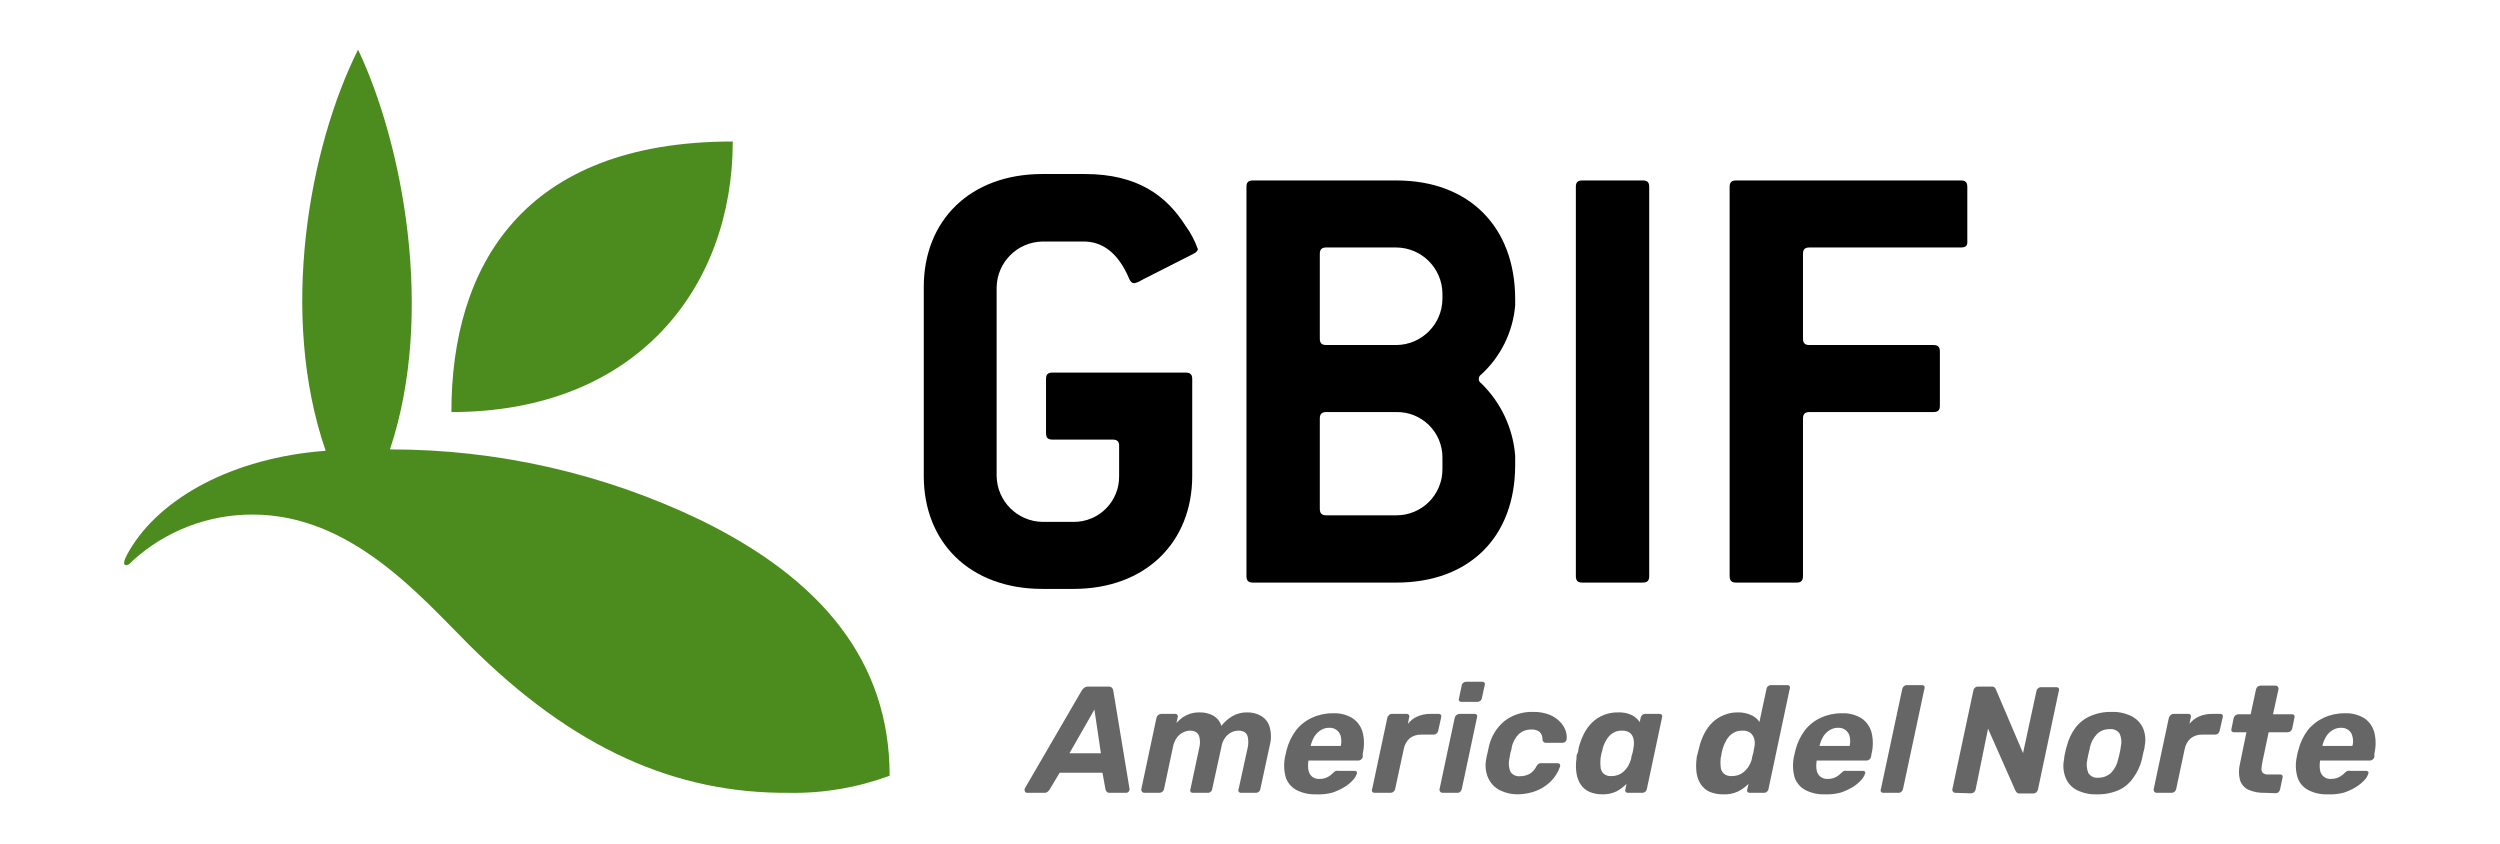
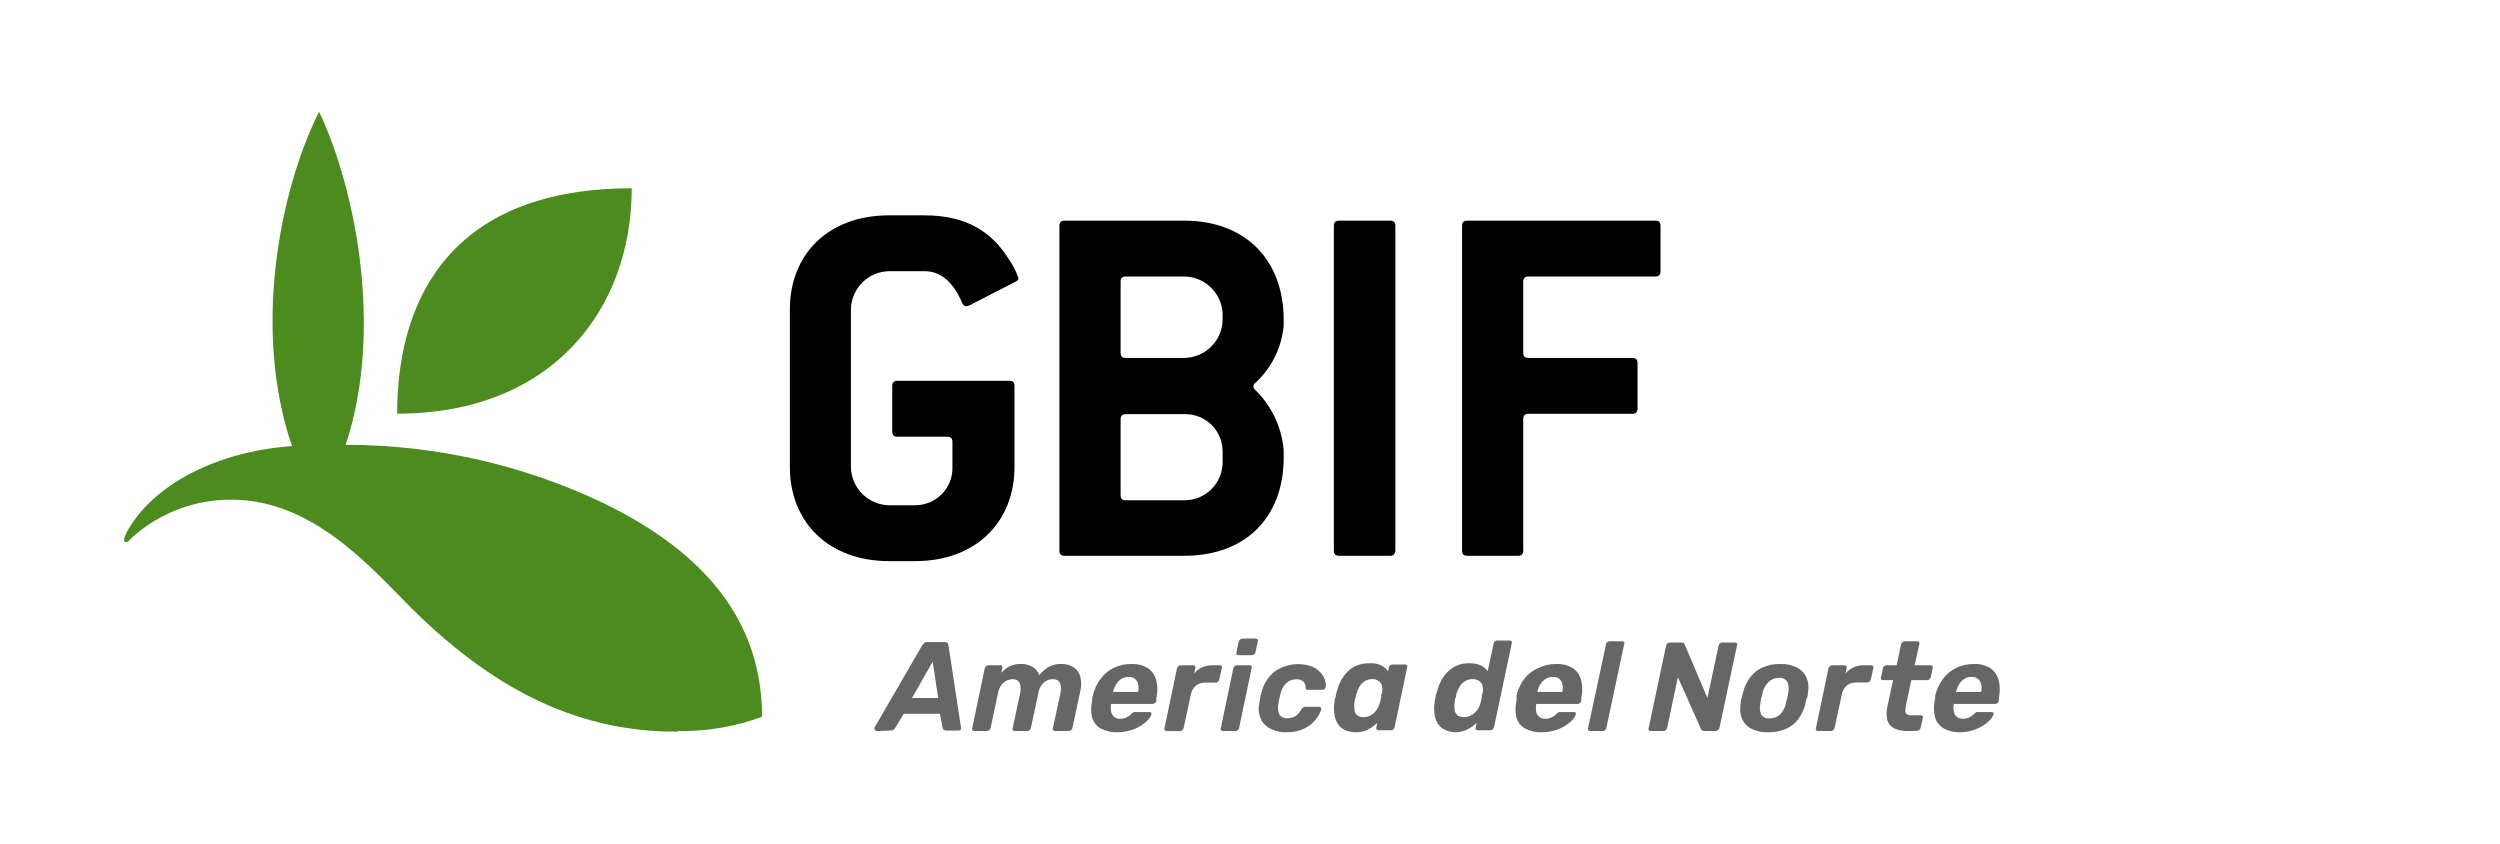
<svg xmlns="http://www.w3.org/2000/svg" id="Layer_1" data-name="Layer 1" width="201.43" height="68" viewBox="0 0 201.43 68">
  <defs>
    <style>.cls-1{fill:#4c8c1e;}.cls-2{fill:#666;}</style>
  </defs>
-   <path class="cls-1" d="M36.37,33.2c0-11.69,5.7-21.8,22.67-21.8,0,11.71-7.7,21.8-22.67,21.8" />
-   <path class="cls-1" d="M63.55,63.88a22.18,22.18,0,0,0,8.13-1.38c0-9.24-5.51-15.85-15.26-20.61a57.61,57.61,0,0,0-25-5.68c3.67-11,1-24.7-2.57-32.21-3.94,7.87-6.4,21.35-2.61,32.32-7.44.55-13.34,3.78-15.83,8.06-.19.32-.57,1-.34,1.13s.47-.19.64-.35a14.29,14.29,0,0,1,9.66-3.7c7.9,0,13.47,6.55,17.41,10.48,8.46,8.46,16.73,12,25.77,11.94" />
-   <path d="M96.16,20.45,92,22.56a1.61,1.61,0,0,1-.61.26c-.16,0-.31-.11-.41-.36-.93-2.22-2.27-3-3.66-3H84a3.76,3.76,0,0,0-3.7,3.7V38.35a3.76,3.76,0,0,0,3.7,3.7h2.52a3.64,3.64,0,0,0,3.65-3.7V35.93c0-.36-.15-.51-.51-.51H84.79c-.36,0-.51-.16-.51-.52V30.53c0-.36.15-.51.51-.51H95.54c.36,0,.52.15.52.51v7.82c0,5.35-3.76,9.1-9.57,9.1H84c-5.86,0-9.57-3.75-9.57-9.1V23.12c0-5.34,3.71-9.1,9.57-9.1h3.39c4.27,0,6.59,1.75,8.13,4.17a7.37,7.37,0,0,1,1,1.9C96.47,20.24,96.36,20.35,96.16,20.45Z" />
-   <path d="M112.51,46.94H100.94c-.36,0-.51-.16-.51-.52V15.05c0-.36.15-.51.51-.51h11.57c5.87,0,9.57,3.75,9.57,9.56v.52a8.52,8.52,0,0,1-2.73,5.55.42.42,0,0,0,0,.72,9.13,9.13,0,0,1,2.73,5.81v.77C122.08,43.28,118.38,46.94,112.51,46.94Zm3.71-23.3a3.75,3.75,0,0,0-3.71-3.7h-5.65c-.36,0-.52.15-.52.51v6.84c0,.36.16.51.52.51h5.65a3.75,3.75,0,0,0,3.71-3.7Zm0,13.22a3.65,3.65,0,0,0-3.71-3.66h-5.65c-.36,0-.52.16-.52.52V41c0,.36.16.52.52.52h5.65a3.7,3.7,0,0,0,3.71-3.71Z" />
-   <path d="M132.37,46.94h-4.89c-.36,0-.51-.16-.51-.52V15.05c0-.36.15-.51.51-.51h4.89c.36,0,.51.15.51.51V46.42C132.88,46.78,132.73,46.94,132.37,46.94Z" />
-   <path d="M158,19.94H145.79c-.36,0-.52.15-.52.51v6.84c0,.36.16.51.52.51h10c.36,0,.51.16.51.52v4.37c0,.36-.15.51-.51.51h-10c-.36,0-.52.16-.52.52v12.7c0,.36-.15.52-.51.52h-4.88c-.36,0-.52-.16-.52-.52V15.05c0-.36.16-.51.52-.51H158c.36,0,.51.15.51.51v4.37C158.54,19.78,158.39,19.94,158,19.94Z" />
-   <path class="cls-2" d="M82.78,63.88a.19.19,0,0,1-.2-.12.27.27,0,0,1,0-.25l4.57-7.86a.87.87,0,0,1,.2-.23.54.54,0,0,1,.33-.1h1.64a.38.38,0,0,1,.28.1.48.48,0,0,1,.1.23L91,63.51a.3.3,0,0,1-.06.27.27.27,0,0,1-.22.1H89.42a.3.3,0,0,1-.25-.09.44.44,0,0,1-.1-.19l-.24-1.34H85.38l-.82,1.37a.64.64,0,0,1-.16.17.41.41,0,0,1-.27.08Zm3.39-3.19H88.7l-.52-3.52Z" />
-   <path class="cls-2" d="M92.21,63.88a.25.25,0,0,1-.2-.09.26.26,0,0,1-.05-.22l1.22-5.74a.4.4,0,0,1,.14-.22.35.35,0,0,1,.23-.09h1.14a.23.23,0,0,1,.19.09.27.27,0,0,1,0,.22l-.09.41a6.14,6.14,0,0,1,.47-.42,2.51,2.51,0,0,1,.59-.3,2.34,2.34,0,0,1,.79-.12,2.17,2.17,0,0,1,1.15.28,1.42,1.42,0,0,1,.62.8,3.15,3.15,0,0,1,.89-.78,2.26,2.26,0,0,1,1.19-.3,2.13,2.13,0,0,1,1.13.29,1.53,1.53,0,0,1,.68.88,2.85,2.85,0,0,1,0,1.52l-.75,3.48a.34.34,0,0,1-.12.22.35.35,0,0,1-.23.09H100a.25.25,0,0,1-.2-.09.26.26,0,0,1,0-.22l.74-3.38a2.18,2.18,0,0,0,0-.79.64.64,0,0,0-.26-.41,1,1,0,0,0-.51-.12,1.34,1.34,0,0,0-.52.12,1.31,1.31,0,0,0-.51.41,1.64,1.64,0,0,0-.33.79l-.74,3.38a.3.3,0,0,1-.12.22.32.32,0,0,1-.23.09h-1.2a.23.23,0,0,1-.2-.09.26.26,0,0,1,0-.22l.72-3.38a1.81,1.81,0,0,0,0-.79.62.62,0,0,0-.27-.41.92.92,0,0,0-.48-.12,1.25,1.25,0,0,0-.54.13,1.31,1.31,0,0,0-.51.41,1.77,1.77,0,0,0-.33.77l-.72,3.39a.39.39,0,0,1-.36.31Z" />
-   <path class="cls-2" d="M106,64a3.15,3.15,0,0,1-1.55-.35,1.82,1.82,0,0,1-.85-1,3.55,3.55,0,0,1-.06-1.68,2.07,2.07,0,0,0,.06-.26,2.07,2.07,0,0,1,.06-.26,4.51,4.51,0,0,1,.77-1.62,3.41,3.41,0,0,1,1.28-1,3.9,3.9,0,0,1,1.68-.36,2.78,2.78,0,0,1,1.62.42,2,2,0,0,1,.79,1.15,3.61,3.61,0,0,1,0,1.67l0,.28a.36.36,0,0,1-.14.21.35.35,0,0,1-.24.08h-4a.43.43,0,0,0,0,0,.08.08,0,0,1,0,.05,2.17,2.17,0,0,0,0,.72.9.9,0,0,0,.29.52.87.87,0,0,0,.59.19,1.37,1.37,0,0,0,.89-.29l.24-.21a.68.68,0,0,1,.2-.15.65.65,0,0,1,.22,0h1.27a.25.25,0,0,1,.19.06.18.18,0,0,1,0,.19,1.23,1.23,0,0,1-.3.49,2.86,2.86,0,0,1-.68.56,4.64,4.64,0,0,1-1,.46A4.37,4.37,0,0,1,106,64Zm-.37-3.9h2.4v0a1.71,1.71,0,0,0,0-.77.91.91,0,0,0-.32-.5.89.89,0,0,0-.61-.19,1.22,1.22,0,0,0-.68.19,1.62,1.62,0,0,0-.51.5,2.7,2.7,0,0,0-.31.77Z" />
-   <path class="cls-2" d="M110.76,63.88a.25.25,0,0,1-.2-.09.26.26,0,0,1,0-.22l1.22-5.74a.34.34,0,0,1,.13-.21.32.32,0,0,1,.23-.1h1.2a.21.21,0,0,1,.19.1.22.22,0,0,1,0,.21l-.09.49a2,2,0,0,1,.73-.58,2.6,2.6,0,0,1,1.1-.22h.65a.23.23,0,0,1,.19.09.31.31,0,0,1,0,.22l-.23,1.05a.38.38,0,0,1-.13.22.35.35,0,0,1-.23.09H114.5a1.42,1.42,0,0,0-.91.29,1.49,1.49,0,0,0-.48.85l-.7,3.24a.38.38,0,0,1-.37.31Z" />
-   <path class="cls-2" d="M116.23,63.88a.25.25,0,0,1-.24-.31l1.22-5.74a.41.41,0,0,1,.37-.31h1.22a.23.23,0,0,1,.2.09.27.27,0,0,1,0,.22l-1.22,5.74a.4.4,0,0,1-.12.22.33.33,0,0,1-.23.09Zm1.53-7.33a.24.24,0,0,1-.2-.09.27.27,0,0,1,0-.22l.21-1a.32.32,0,0,1,.12-.22.36.36,0,0,1,.24-.09h1.29a.25.25,0,0,1,.2.09.27.27,0,0,1,0,.22l-.22,1a.32.32,0,0,1-.12.22.37.37,0,0,1-.23.09Z" />
-   <path class="cls-2" d="M122.32,64a3.19,3.19,0,0,1-1.48-.33,2.08,2.08,0,0,1-.94-1,2.48,2.48,0,0,1-.15-1.51c0-.13.06-.29.1-.49s.08-.37.11-.5a3.7,3.7,0,0,1,1.25-2.07,3.62,3.62,0,0,1,2.32-.74,3.45,3.45,0,0,1,1.33.23,2.5,2.5,0,0,1,.85.58,2,2,0,0,1,.44.72,1.61,1.61,0,0,1,.08.66.36.36,0,0,1-.11.22.32.32,0,0,1-.22.08h-1.33a.25.25,0,0,1-.19-.06.31.31,0,0,1-.1-.19.81.81,0,0,0-.23-.63,1,1,0,0,0-.66-.19,1.48,1.48,0,0,0-1,.35,2.11,2.11,0,0,0-.59,1.1c0,.16-.08.31-.11.46a3.92,3.92,0,0,0-.07.41,1.67,1.67,0,0,0,.09,1.1.82.82,0,0,0,.76.34,1.55,1.55,0,0,0,.76-.18,1.45,1.45,0,0,0,.56-.61.56.56,0,0,1,.16-.2.33.33,0,0,1,.21-.06h1.32a.23.23,0,0,1,.2.09.22.22,0,0,1,0,.22,2.63,2.63,0,0,1-.3.62,3.16,3.16,0,0,1-.63.72,3.52,3.52,0,0,1-1,.59A4.28,4.28,0,0,1,122.32,64Z" />
-   <path class="cls-2" d="M129.12,64a2.64,2.64,0,0,1-1.06-.2,1.62,1.62,0,0,1-.7-.59,2.3,2.3,0,0,1-.34-.91,3.94,3.94,0,0,1,0-1.18c0-.16,0-.3.08-.43s.06-.26.09-.4a5.56,5.56,0,0,1,.43-1.17,3.6,3.6,0,0,1,.66-.91,2.94,2.94,0,0,1,2.08-.81,2.36,2.36,0,0,1,1.15.23,1.81,1.81,0,0,1,.61.55l.07-.35a.38.38,0,0,1,.13-.22.33.33,0,0,1,.23-.09h1.16a.24.24,0,0,1,.2.09.27.27,0,0,1,0,.22l-1.22,5.74a.4.4,0,0,1-.12.22.36.36,0,0,1-.24.09h-1.16a.24.24,0,0,1-.2-.09.26.26,0,0,1,0-.22l.08-.41a3.56,3.56,0,0,1-.8.6A2.41,2.41,0,0,1,129.12,64Zm.69-1.47a1.49,1.49,0,0,0,.79-.2,1.79,1.79,0,0,0,.53-.53,2.76,2.76,0,0,0,.3-.68c0-.16.07-.31.11-.47s.06-.3.08-.45a1.72,1.72,0,0,0,0-.64.87.87,0,0,0-.28-.5,1,1,0,0,0-.67-.19,1.23,1.23,0,0,0-.73.2,1.5,1.5,0,0,0-.5.53,2.57,2.57,0,0,0-.31.72c0,.12-.07.25-.1.38s-.05.26-.07.38a3.54,3.54,0,0,0,0,.72.8.8,0,0,0,.24.53A.85.85,0,0,0,129.81,62.53Z" />
-   <path class="cls-2" d="M138.82,64a2.67,2.67,0,0,1-1.06-.2,1.65,1.65,0,0,1-.71-.59,2.17,2.17,0,0,1-.35-.91,4.28,4.28,0,0,1,0-1.18c0-.16.06-.3.09-.43a3.89,3.89,0,0,1,.1-.4,5,5,0,0,1,.42-1.17,3.6,3.6,0,0,1,.66-.91,2.91,2.91,0,0,1,.91-.59A2.78,2.78,0,0,1,140,57.4a2.4,2.4,0,0,1,1.1.22,1.46,1.46,0,0,1,.66.55l.57-2.66a.34.34,0,0,1,.12-.22.35.35,0,0,1,.23-.09H144a.23.23,0,0,1,.2.09.26.26,0,0,1,0,.22l-1.71,8.06a.32.32,0,0,1-.13.22.33.33,0,0,1-.23.09H141a.26.26,0,0,1-.21-.09.26.26,0,0,1,0-.22l.09-.41a3.68,3.68,0,0,1-.82.6A2.5,2.5,0,0,1,138.82,64Zm.7-1.47a1.56,1.56,0,0,0,.8-.2,2,2,0,0,0,.54-.53,2.17,2.17,0,0,0,.3-.68c0-.16.08-.31.11-.47s.06-.3.08-.45a1.38,1.38,0,0,0,0-.64,1,1,0,0,0-.3-.5,1,1,0,0,0-.67-.19,1.32,1.32,0,0,0-.75.2,1.52,1.52,0,0,0-.51.53,3.35,3.35,0,0,0-.32.72l-.09.38c0,.13-.05.26-.07.38a2.91,2.91,0,0,0,0,.72.81.81,0,0,0,.25.53A.88.88,0,0,0,139.52,62.53Z" />
-   <path class="cls-2" d="M147,64a3.15,3.15,0,0,1-1.55-.35,1.82,1.82,0,0,1-.85-1,3.55,3.55,0,0,1-.06-1.68,2.07,2.07,0,0,0,.06-.26,2.07,2.07,0,0,1,.06-.26,4.51,4.51,0,0,1,.77-1.62,3.41,3.41,0,0,1,1.28-1,3.9,3.9,0,0,1,1.68-.36,2.78,2.78,0,0,1,1.62.42,2,2,0,0,1,.79,1.15,3.61,3.61,0,0,1,0,1.67l-.05.28a.36.36,0,0,1-.14.21.35.35,0,0,1-.24.08h-4a.43.43,0,0,0,0,0,.08.08,0,0,1,0,.05,2.17,2.17,0,0,0,0,.72.9.9,0,0,0,.29.52.87.87,0,0,0,.59.19,1.37,1.37,0,0,0,.89-.29l.24-.21a.84.84,0,0,1,.2-.15.65.65,0,0,1,.22,0h1.27a.25.25,0,0,1,.19.06.18.18,0,0,1,0,.19,1.23,1.23,0,0,1-.3.49,2.86,2.86,0,0,1-.68.56,4.64,4.64,0,0,1-1,.46A4.37,4.37,0,0,1,147,64Zm-.37-3.9h2.4v0a1.71,1.71,0,0,0,0-.77.91.91,0,0,0-.32-.5.89.89,0,0,0-.61-.19,1.22,1.22,0,0,0-.68.19,1.62,1.62,0,0,0-.51.5,2.7,2.7,0,0,0-.31.77Z" />
-   <path class="cls-2" d="M151.75,63.88a.25.25,0,0,1-.2-.09.26.26,0,0,1,0-.22l1.72-8.06a.36.36,0,0,1,.13-.22.33.33,0,0,1,.22-.09h1.22a.26.26,0,0,1,.21.09.26.26,0,0,1,0,.22l-1.72,8.06a.36.36,0,0,1-.13.22.32.32,0,0,1-.23.09Z" />
-   <path class="cls-2" d="M157.56,63.88a.24.24,0,0,1-.2-.09.23.23,0,0,1-.05-.22L159,55.63a.34.34,0,0,1,.13-.22.32.32,0,0,1,.23-.09h1.1a.35.35,0,0,1,.26.08.4.4,0,0,1,.09.14L163,60.68l1.08-5a.34.34,0,0,1,.13-.22.33.33,0,0,1,.23-.09h1.24a.23.23,0,0,1,.2.09.24.24,0,0,1,0,.22l-1.68,7.94a.42.42,0,0,1-.13.22.35.35,0,0,1-.23.09h-1.11a.29.29,0,0,1-.25-.09.61.61,0,0,1-.09-.13l-2.21-5-1,4.9a.38.38,0,0,1-.37.31Z" />
-   <path class="cls-2" d="M168.94,64a3.35,3.35,0,0,1-1.6-.34,1.89,1.89,0,0,1-.91-1,2.55,2.55,0,0,1-.13-1.45,3.39,3.39,0,0,1,.09-.56,5.25,5.25,0,0,1,.14-.54,4.18,4.18,0,0,1,.68-1.46,3,3,0,0,1,1.2-.95,4.06,4.06,0,0,1,1.74-.34,3.32,3.32,0,0,1,1.58.34,2,2,0,0,1,.93.95,2.41,2.41,0,0,1,.14,1.46c0,.16-.06.34-.11.54s-.08.4-.12.56a4.22,4.22,0,0,1-.68,1.45,2.86,2.86,0,0,1-1.18,1A4.14,4.14,0,0,1,168.94,64Zm.14-1.34a1.45,1.45,0,0,0,1-.38,2.15,2.15,0,0,0,.58-1.09,4.4,4.4,0,0,0,.12-.49,3.27,3.27,0,0,0,.09-.49,1.71,1.71,0,0,0-.08-1.09.84.84,0,0,0-.81-.37,1.41,1.41,0,0,0-1,.37,2.24,2.24,0,0,0-.59,1.09c0,.12-.07.29-.11.49s-.08.37-.1.49a1.77,1.77,0,0,0,.08,1.09A.83.83,0,0,0,169.08,62.66Z" />
-   <path class="cls-2" d="M173.78,63.88a.25.25,0,0,1-.2-.09.26.26,0,0,1-.05-.22l1.22-5.74a.41.41,0,0,1,.14-.21.32.32,0,0,1,.23-.1h1.2a.22.22,0,0,1,.19.1.25.25,0,0,1,0,.21l-.1.49a2.1,2.1,0,0,1,.74-.58,2.56,2.56,0,0,1,1.1-.22h.64a.21.21,0,0,1,.19.09.27.27,0,0,1,0,.22l-.24,1.05a.37.37,0,0,1-.12.22.35.35,0,0,1-.23.09h-1.06a1.42,1.42,0,0,0-.91.29,1.51,1.51,0,0,0-.49.85l-.69,3.24a.38.38,0,0,1-.37.31Z" />
-   <path class="cls-2" d="M182.48,63.88a3.09,3.09,0,0,1-1.33-.25,1.29,1.29,0,0,1-.67-.78,2.65,2.65,0,0,1,0-1.32L181,59h-1a.24.24,0,0,1-.2-.09.27.27,0,0,1,0-.22l.17-.83a.41.41,0,0,1,.37-.31h1l.43-2a.38.38,0,0,1,.37-.31h1.2a.25.25,0,0,1,.24.31l-.44,2h1.53a.21.21,0,0,1,.19.09.27.27,0,0,1,0,.22l-.17.83a.38.38,0,0,1-.13.22.36.36,0,0,1-.24.09h-1.53l-.51,2.42a4.09,4.09,0,0,0-.07.53.42.42,0,0,0,.13.34.63.63,0,0,0,.44.11h.93a.22.22,0,0,1,.19.09.25.25,0,0,1,0,.21l-.19.9a.4.4,0,0,1-.12.22.36.36,0,0,1-.24.09Z" />
-   <path class="cls-2" d="M187.51,64a3.1,3.1,0,0,1-1.54-.35,1.78,1.78,0,0,1-.85-1,3.31,3.31,0,0,1-.06-1.68l.05-.26a1.83,1.83,0,0,1,.07-.26,4.5,4.5,0,0,1,.76-1.62,3.52,3.52,0,0,1,1.29-1,3.9,3.9,0,0,1,1.68-.36,2.78,2.78,0,0,1,1.62.42,2,2,0,0,1,.78,1.15,3.61,3.61,0,0,1,0,1.67l0,.28a.41.41,0,0,1-.14.21.35.35,0,0,1-.24.08h-4v0s0,0,0,.05a2.17,2.17,0,0,0,0,.72.83.83,0,0,0,.88.71,1.56,1.56,0,0,0,.51-.08,1.44,1.44,0,0,0,.37-.21,1.36,1.36,0,0,0,.24-.21.84.84,0,0,1,.21-.15.61.61,0,0,1,.22,0h1.27a.24.24,0,0,1,.18.06.2.2,0,0,1,0,.19,1.23,1.23,0,0,1-.3.49,3.08,3.08,0,0,1-.68.56,4.51,4.51,0,0,1-1,.46A4.28,4.28,0,0,1,187.51,64Zm-.36-3.9h2.39v0a1.46,1.46,0,0,0,0-.77.84.84,0,0,0-.31-.5.91.91,0,0,0-.61-.19,1.22,1.22,0,0,0-.68.19,1.44,1.44,0,0,0-.51.5,2.44,2.44,0,0,0-.31.77Z" />
+   <path class="cls-1" d="M32,33.33c0-9.73,4.76-18.16,18.9-18.16,0,9.76-6.42,18.16-18.9,18.16" />
+   <path class="cls-1" d="M54.63,58.9a18.55,18.55,0,0,0,6.77-1.15c0-7.7-4.59-13.21-12.71-17.18a48.19,48.19,0,0,0-20.84-4.73c3.06-9.18.83-20.58-2.14-26.84-3.28,6.56-5.34,17.79-2.18,26.94-6.2.45-11.11,3.15-13.19,6.71-.16.27-.47.85-.28,1s.39-.17.53-.3a11.89,11.89,0,0,1,8.05-3.09c6.58,0,11.23,5.46,14.51,8.74,7.05,7,13.94,10,21.48,9.95" />
+   <path d="M81.8,22.71l-3.43,1.76a1.38,1.38,0,0,1-.51.21c-.13,0-.26-.09-.35-.3-.77-1.84-1.88-2.53-3-2.53H71.64a3.13,3.13,0,0,0-3.08,3.09V37.62a3.13,3.13,0,0,0,3.08,3.09h2.1a3,3,0,0,0,3-3.09v-2c0-.3-.12-.43-.42-.43h-4c-.3,0-.43-.13-.43-.43V31.11c0-.3.13-.43.43-.43h9c.3,0,.42.13.42.43v6.51c0,4.46-3.13,7.59-8,7.59h-2.1c-4.88,0-8-3.13-8-7.59V24.94c0-4.46,3.09-7.59,8-7.59h2.83c3.56,0,5.49,1.46,6.77,3.47a6.08,6.08,0,0,1,.82,1.59C82.06,22.54,82,22.62,81.8,22.71Z" />
+   <path d="M95.43,44.78H85.79c-.3,0-.43-.13-.43-.43V18.21c0-.3.13-.43.43-.43h9.64c4.88,0,8,3.13,8,8v.43a7.13,7.13,0,0,1-2.27,4.63.35.35,0,0,0-.17.3.38.38,0,0,0,.17.3,7.66,7.66,0,0,1,2.27,4.84v.64C103.4,41.74,100.31,44.78,95.43,44.78Zm3.08-19.41a3.12,3.12,0,0,0-3.08-3.09H90.71c-.3,0-.42.13-.42.43v5.7c0,.3.12.43.42.43h4.72a3.13,3.13,0,0,0,3.08-3.09Zm0,11a3,3,0,0,0-3.08-3H90.71c-.3,0-.42.13-.42.43v6.08c0,.3.12.43.42.43h4.72a3.07,3.07,0,0,0,3.08-3.09Z" />
+   <path d="M112,44.78H107.9c-.3,0-.43-.13-.43-.43V18.21c0-.3.13-.43.43-.43H112c.3,0,.43.13.43.43V44.35C112.4,44.65,112.27,44.78,112,44.78Z" />
+   <path d="M133.36,22.28h-10.2c-.3,0-.43.13-.43.43v5.7c0,.3.13.43.43.43h8.35c.3,0,.43.13.43.43v3.64c0,.3-.13.43-.43.43h-8.35c-.3,0-.43.13-.43.43V44.35c0,.3-.13.43-.43.43h-4.07c-.3,0-.43-.13-.43-.43V18.21c0-.3.13-.43.43-.43h15.13c.3,0,.43.13.43.43v3.64C133.79,22.15,133.66,22.28,133.36,22.28Z" />
+   <path class="cls-2" d="M70.65,58.9a.18.18,0,0,1-.17-.1.22.22,0,0,1,0-.21L74.3,52a.75.75,0,0,1,.17-.19.43.43,0,0,1,.27-.08h1.37a.32.32,0,0,1,.23.08.36.36,0,0,1,.08.19l1,6.55a.29.29,0,0,1,0,.23.25.25,0,0,1-.18.08h-1a.32.32,0,0,1-.22-.07.53.53,0,0,1-.08-.17l-.2-1.11H72.82l-.69,1.14a.43.43,0,0,1-.13.14.31.31,0,0,1-.22.07Zm2.83-2.66h2.11l-.44-2.93Z" />
+   <path class="cls-2" d="M78.51,58.9a.24.24,0,0,1-.17-.07.24.24,0,0,1,0-.19l1-4.78a.29.29,0,0,1,.11-.19.37.37,0,0,1,.2-.07h.94a.22.22,0,0,1,.16.07.24.24,0,0,1,0,.19l-.07.34a4.4,4.4,0,0,1,.39-.35,1.74,1.74,0,0,1,.49-.25,1.81,1.81,0,0,1,.65-.1,1.71,1.71,0,0,1,1,.24,1.19,1.19,0,0,1,.52.66,2.69,2.69,0,0,1,.74-.65,1.87,1.87,0,0,1,1-.25,1.81,1.81,0,0,1,1,.24,1.31,1.31,0,0,1,.56.73,2.44,2.44,0,0,1,0,1.27l-.62,2.9a.33.33,0,0,1-.11.19.34.34,0,0,1-.19.07H85a.22.22,0,0,1-.16-.07.24.24,0,0,1,0-.19l.61-2.82a1.87,1.87,0,0,0,0-.65.55.55,0,0,0-.22-.35.87.87,0,0,0-.42-.1,1.1,1.1,0,0,0-.87.45,1.39,1.39,0,0,0-.27.65l-.61,2.82a.39.39,0,0,1-.1.19.35.35,0,0,1-.2.07h-1a.2.2,0,0,1-.16-.07.24.24,0,0,1,0-.19l.6-2.82a1.48,1.48,0,0,0,0-.65.56.56,0,0,0-.23-.35.82.82,0,0,0-.4-.1,1.14,1.14,0,0,0-.45.11,1.31,1.31,0,0,0-.42.34,1.51,1.51,0,0,0-.28.64l-.6,2.83a.29.29,0,0,1-.11.19.34.34,0,0,1-.19.07Z" />
+   <path class="cls-2" d="M90,59a2.65,2.65,0,0,1-1.29-.29,1.52,1.52,0,0,1-.71-.86,3,3,0,0,1,0-1.4,1.65,1.65,0,0,0,0-.21,1.29,1.29,0,0,1,.06-.22,3.51,3.51,0,0,1,.63-1.35,2.9,2.9,0,0,1,1.07-.87,3.26,3.26,0,0,1,1.4-.3,2.33,2.33,0,0,1,1.35.35,1.71,1.71,0,0,1,.66,1,3,3,0,0,1,0,1.39l0,.23a.31.31,0,0,1-.12.18.35.35,0,0,1-.2.07H89.52v0s0,0,0,0a2,2,0,0,0,0,.6.74.74,0,0,0,.24.43.72.72,0,0,0,.49.16,1.11,1.11,0,0,0,.43-.07,1.49,1.49,0,0,0,.31-.17,2,2,0,0,0,.2-.18.78.78,0,0,1,.17-.12.5.5,0,0,1,.19,0h1.06a.19.19,0,0,1,.15.06.15.15,0,0,1,0,.15,1.12,1.12,0,0,1-.25.41,3.07,3.07,0,0,1-.56.47,3.51,3.51,0,0,1-.85.38A3.59,3.59,0,0,1,90,59Zm-.3-3.25h2v0a1.42,1.42,0,0,0,0-.64.79.79,0,0,0-.26-.42.81.81,0,0,0-.51-.15,1.1,1.1,0,0,0-.57.15,1.3,1.3,0,0,0-.42.42,2,2,0,0,0-.26.64Z" />
+   <path class="cls-2" d="M94,58.9a.24.24,0,0,1-.17-.07.24.24,0,0,1,0-.19l1-4.78a.29.29,0,0,1,.11-.18.32.32,0,0,1,.2-.08h1a.19.19,0,0,1,.16.08.22.22,0,0,1,0,.18l-.08.41a1.64,1.64,0,0,1,.61-.49,2.08,2.08,0,0,1,.91-.18h.54a.22.22,0,0,1,.16.07.24.24,0,0,1,0,.19l-.2.87a.32.32,0,0,1-.1.19A.34.34,0,0,1,98,55h-.89a1.14,1.14,0,0,0-.76.25,1.22,1.22,0,0,0-.4.71l-.58,2.69a.29.29,0,0,1-.11.19.32.32,0,0,1-.19.07Z" />
+   <path class="cls-2" d="M98.53,58.9a.22.22,0,0,1-.16-.07.21.21,0,0,1,0-.19l1-4.78a.3.3,0,0,1,.12-.19.34.34,0,0,1,.19-.07h1a.2.2,0,0,1,.16.07.29.29,0,0,1,0,.19l-1,4.78a.32.32,0,0,1-.1.19.32.32,0,0,1-.19.07Zm1.27-6.11a.24.24,0,0,1-.17-.07.24.24,0,0,1,0-.19l.17-.81a.29.29,0,0,1,.11-.19.3.3,0,0,1,.2-.08h1.07a.18.18,0,0,1,.16.08.24.24,0,0,1,0,.19l-.18.81a.25.25,0,0,1-.11.19.34.34,0,0,1-.19.07Z" />
+   <path class="cls-2" d="M103.6,59a2.59,2.59,0,0,1-1.23-.28,1.62,1.62,0,0,1-.78-.79,2.07,2.07,0,0,1-.13-1.26l.08-.41c0-.17.07-.31.09-.42a3.06,3.06,0,0,1,1.05-1.72,3.32,3.32,0,0,1,3-.43,2.08,2.08,0,0,1,.71.49,1.46,1.46,0,0,1,.36.6,1.38,1.38,0,0,1,.07.54.27.27,0,0,1-.1.19.24.24,0,0,1-.18.07h-1.11a.25.25,0,0,1-.16,0,.34.34,0,0,1-.07-.17.69.69,0,0,0-.2-.51.82.82,0,0,0-.55-.17,1.19,1.19,0,0,0-.8.3,1.72,1.72,0,0,0-.49.91l-.09.39a2.45,2.45,0,0,0-.06.34,1.4,1.4,0,0,0,.07.91.71.71,0,0,0,.64.29,1.28,1.28,0,0,0,.63-.15,1.3,1.3,0,0,0,.47-.51A.48.48,0,0,1,105,57a.3.3,0,0,1,.18-.05h1.1a.18.18,0,0,1,.16.08.19.19,0,0,1,0,.18,2.16,2.16,0,0,1-.25.52,2.85,2.85,0,0,1-.53.6,3,3,0,0,1-.85.49A3.53,3.53,0,0,1,103.6,59Z" />
+   <path class="cls-2" d="M109.26,59a2.19,2.19,0,0,1-.88-.17,1.32,1.32,0,0,1-.58-.49,1.82,1.82,0,0,1-.28-.76,3,3,0,0,1,0-1c0-.13,0-.25.07-.35s0-.22.08-.35a4,4,0,0,1,.35-1,3.09,3.09,0,0,1,.55-.76,2.28,2.28,0,0,1,.76-.5,2.5,2.5,0,0,1,1-.18,1.92,1.92,0,0,1,1,.19,1.53,1.53,0,0,1,.51.46l.06-.29a.29.29,0,0,1,.11-.19.34.34,0,0,1,.19-.07h1a.22.22,0,0,1,.17.07.24.24,0,0,1,0,.19l-1,4.78a.32.32,0,0,1-.1.19.35.35,0,0,1-.2.07h-1a.22.22,0,0,1-.17-.07.24.24,0,0,1,0-.19l.07-.34a2.72,2.72,0,0,1-.67.5A2,2,0,0,1,109.26,59Zm.59-1.22a1.15,1.15,0,0,0,.65-.18,1.39,1.39,0,0,0,.44-.43,2.06,2.06,0,0,0,.25-.57l.09-.39c0-.13,0-.25.07-.38a1.18,1.18,0,0,0,0-.53.64.64,0,0,0-.24-.41.8.8,0,0,0-.55-.17,1.09,1.09,0,0,0-.61.17,1.36,1.36,0,0,0-.42.44,3,3,0,0,0-.26.61c0,.1,0,.2-.08.31l-.06.32a3,3,0,0,0,0,.6.63.63,0,0,0,.2.44A.73.73,0,0,0,109.85,57.78Z" />
+   <path class="cls-2" d="M117.35,59a2.16,2.16,0,0,1-.88-.17,1.38,1.38,0,0,1-.6-.49,1.82,1.82,0,0,1-.28-.76,3.23,3.23,0,0,1,0-1c0-.13.05-.25.07-.35s0-.22.08-.35a4.55,4.55,0,0,1,.36-1,2.85,2.85,0,0,1,.55-.76,2.35,2.35,0,0,1,.75-.5,2.47,2.47,0,0,1,1-.18,2.1,2.1,0,0,1,.92.18,1.33,1.33,0,0,1,.55.46l.47-2.22a.32.32,0,0,1,.1-.18.28.28,0,0,1,.19-.07h1a.19.19,0,0,1,.17.07.19.19,0,0,1,0,.18l-1.42,6.72a.33.33,0,0,1-.11.19.35.35,0,0,1-.2.07h-1a.21.21,0,0,1-.17-.07.24.24,0,0,1,0-.19l.07-.34a2.78,2.78,0,0,1-.68.5A2.13,2.13,0,0,1,117.35,59Zm.58-1.22a1.22,1.22,0,0,0,.67-.18,1.54,1.54,0,0,0,.45-.43,1.8,1.8,0,0,0,.25-.57l.09-.39c0-.13,0-.25.07-.38a1.18,1.18,0,0,0,0-.53.7.7,0,0,0-.25-.41.85.85,0,0,0-.56-.17,1.13,1.13,0,0,0-.62.17,1.29,1.29,0,0,0-.43.44,3.05,3.05,0,0,0-.27.61c0,.1,0,.2-.07.31a1.8,1.8,0,0,0-.06.32,2.42,2.42,0,0,0,0,.6.68.68,0,0,0,.21.44A.77.77,0,0,0,117.93,57.78Z" />
+   <path class="cls-2" d="M124.19,59a2.62,2.62,0,0,1-1.29-.29,1.52,1.52,0,0,1-.71-.86,2.92,2.92,0,0,1,0-1.4,1.65,1.65,0,0,0,0-.21,1.49,1.49,0,0,1,0-.22,3.68,3.68,0,0,1,.64-1.35A2.9,2.9,0,0,1,124,53.8a3.23,3.23,0,0,1,1.4-.3,2.33,2.33,0,0,1,1.35.35,1.71,1.71,0,0,1,.66,1,3.24,3.24,0,0,1,0,1.39l0,.23a.36.36,0,0,1-.12.18.37.37,0,0,1-.2.07h-3.32a0,0,0,0,1,0,0,.07.07,0,0,1,0,0,2,2,0,0,0,0,.6.69.69,0,0,0,.24.43.71.71,0,0,0,.49.16,1.11,1.11,0,0,0,.43-.07,1.49,1.49,0,0,0,.31-.17,2,2,0,0,0,.2-.18.6.6,0,0,1,.17-.12.44.44,0,0,1,.19,0h1a.21.21,0,0,1,.16.06.15.15,0,0,1,0,.15,1.12,1.12,0,0,1-.25.41,2.85,2.85,0,0,1-.57.47,3.27,3.27,0,0,1-.84.38A3.59,3.59,0,0,1,124.19,59Zm-.31-3.25h2v0a1.28,1.28,0,0,0,0-.64.78.78,0,0,0-.25-.42.81.81,0,0,0-.51-.15,1.1,1.1,0,0,0-.57.15,1.43,1.43,0,0,0-.43.42,2.32,2.32,0,0,0-.26.64Z" />
+   <path class="cls-2" d="M128.13,58.9a.24.24,0,0,1-.17-.07.24.24,0,0,1,0-.19l1.44-6.72a.32.32,0,0,1,.1-.18.28.28,0,0,1,.19-.07h1a.19.19,0,0,1,.17.07.19.19,0,0,1,0,.18l-1.43,6.72a.39.39,0,0,1-.1.19.35.35,0,0,1-.2.07Z" />
+   <path class="cls-2" d="M133,58.9a.22.22,0,0,1-.16-.07.24.24,0,0,1,0-.19l1.4-6.62a.34.34,0,0,1,.11-.18.29.29,0,0,1,.2-.07h.92a.25.25,0,0,1,.21.07.28.28,0,0,1,.07.11l1.82,4.28.9-4.21a.29.29,0,0,1,.11-.18.27.27,0,0,1,.2-.07h1a.19.19,0,0,1,.17.07.22.22,0,0,1,0,.18l-1.41,6.62a.32.32,0,0,1-.1.18.31.31,0,0,1-.19.08h-.93a.29.29,0,0,1-.21-.07.4.4,0,0,1-.07-.12l-1.85-4.15-.86,4.08a.33.33,0,0,1-.11.19.35.35,0,0,1-.2.07Z" />
+   <path class="cls-2" d="M142.45,59a2.82,2.82,0,0,1-1.33-.28,1.6,1.6,0,0,1-.76-.8,2.1,2.1,0,0,1-.11-1.21c0-.14,0-.29.07-.46s.08-.33.12-.46a3.31,3.31,0,0,1,.57-1.21,2.54,2.54,0,0,1,1-.8,3.41,3.41,0,0,1,1.45-.28,2.73,2.73,0,0,1,1.31.28,1.68,1.68,0,0,1,.78.8,2,2,0,0,1,.12,1.21c0,.13,0,.28-.09.46s-.07.32-.11.46a3.64,3.64,0,0,1-.56,1.21,2.44,2.44,0,0,1-1,.8A3.44,3.44,0,0,1,142.45,59Zm.12-1.12a1.2,1.2,0,0,0,.85-.31,1.84,1.84,0,0,0,.48-.91c0-.1.06-.24.1-.41s.06-.3.08-.41a1.49,1.49,0,0,0-.07-.9.71.71,0,0,0-.68-.32,1.16,1.16,0,0,0-.83.32,1.78,1.78,0,0,0-.49.9c0,.11-.06.24-.1.41s-.06.31-.07.41a1.45,1.45,0,0,0,.06.91A.7.7,0,0,0,142.57,57.88Z" />
+   <path class="cls-2" d="M146.48,58.9a.22.22,0,0,1-.16-.07.21.21,0,0,1,0-.19l1-4.78a.29.29,0,0,1,.11-.18.29.29,0,0,1,.19-.08h1a.19.19,0,0,1,.16.08.22.22,0,0,1,0,.18l-.08.41a1.67,1.67,0,0,1,.62-.49,2,2,0,0,1,.91-.18h.54a.22.22,0,0,1,.16.07.24.24,0,0,1,0,.19l-.19.87a.33.33,0,0,1-.11.19.34.34,0,0,1-.19.07h-.88a1.12,1.12,0,0,0-.76.25,1.16,1.16,0,0,0-.4.71l-.58,2.69a.33.33,0,0,1-.11.19.35.35,0,0,1-.2.07Z" />
+   <path class="cls-2" d="M153.73,58.9a2.42,2.42,0,0,1-1.1-.21,1.06,1.06,0,0,1-.56-.65,2.36,2.36,0,0,1,0-1.1l.46-2.14h-.79a.19.19,0,0,1-.17-.07.18.18,0,0,1,0-.18l.14-.69a.29.29,0,0,1,.11-.19.37.37,0,0,1,.19-.07h.81l.35-1.68a.34.34,0,0,1,.11-.18.31.31,0,0,1,.2-.07h1a.19.19,0,0,1,.16.07.22.22,0,0,1,0,.18l-.37,1.68h1.28a.2.2,0,0,1,.16.07.29.29,0,0,1,0,.19l-.14.69a.28.28,0,0,1-.11.18.29.29,0,0,1-.2.07H154l-.43,2a2.69,2.69,0,0,0-.05.44.35.35,0,0,0,.1.29.56.56,0,0,0,.37.1h.77a.19.19,0,0,1,.16.07.19.19,0,0,1,0,.17l-.17.75a.27.27,0,0,1-.1.19.32.32,0,0,1-.19.07Z" />
+   <path class="cls-2" d="M157.93,59a2.62,2.62,0,0,1-1.29-.29,1.52,1.52,0,0,1-.71-.86,2.92,2.92,0,0,1-.05-1.4,1.65,1.65,0,0,0,.05-.21.8.8,0,0,1,0-.22,3.68,3.68,0,0,1,.64-1.35,2.82,2.82,0,0,1,1.07-.87,3.23,3.23,0,0,1,1.4-.3,2.33,2.33,0,0,1,1.35.35,1.71,1.71,0,0,1,.66,1,3.24,3.24,0,0,1,0,1.39l0,.23a.29.29,0,0,1-.11.18.37.37,0,0,1-.2.07h-3.32a0,0,0,0,1,0,0,.07.07,0,0,1,0,0,1.51,1.51,0,0,0,0,.6.69.69,0,0,0,.24.43.71.71,0,0,0,.49.16,1.14,1.14,0,0,0,.43-.07,1.49,1.49,0,0,0,.31-.17l.2-.18a.6.6,0,0,1,.17-.12.44.44,0,0,1,.19,0h1a.21.21,0,0,1,.16.06.15.15,0,0,1,0,.15,1.12,1.12,0,0,1-.25.41,2.85,2.85,0,0,1-.57.47,3.44,3.44,0,0,1-.84.38A3.59,3.59,0,0,1,157.93,59Zm-.31-3.25h2v0a1.28,1.28,0,0,0,0-.64.74.74,0,0,0-.26-.42.76.76,0,0,0-.5-.15,1.11,1.11,0,0,0-.58.15,1.4,1.4,0,0,0-.42.42,2.32,2.32,0,0,0-.26.64Z" />
</svg>
